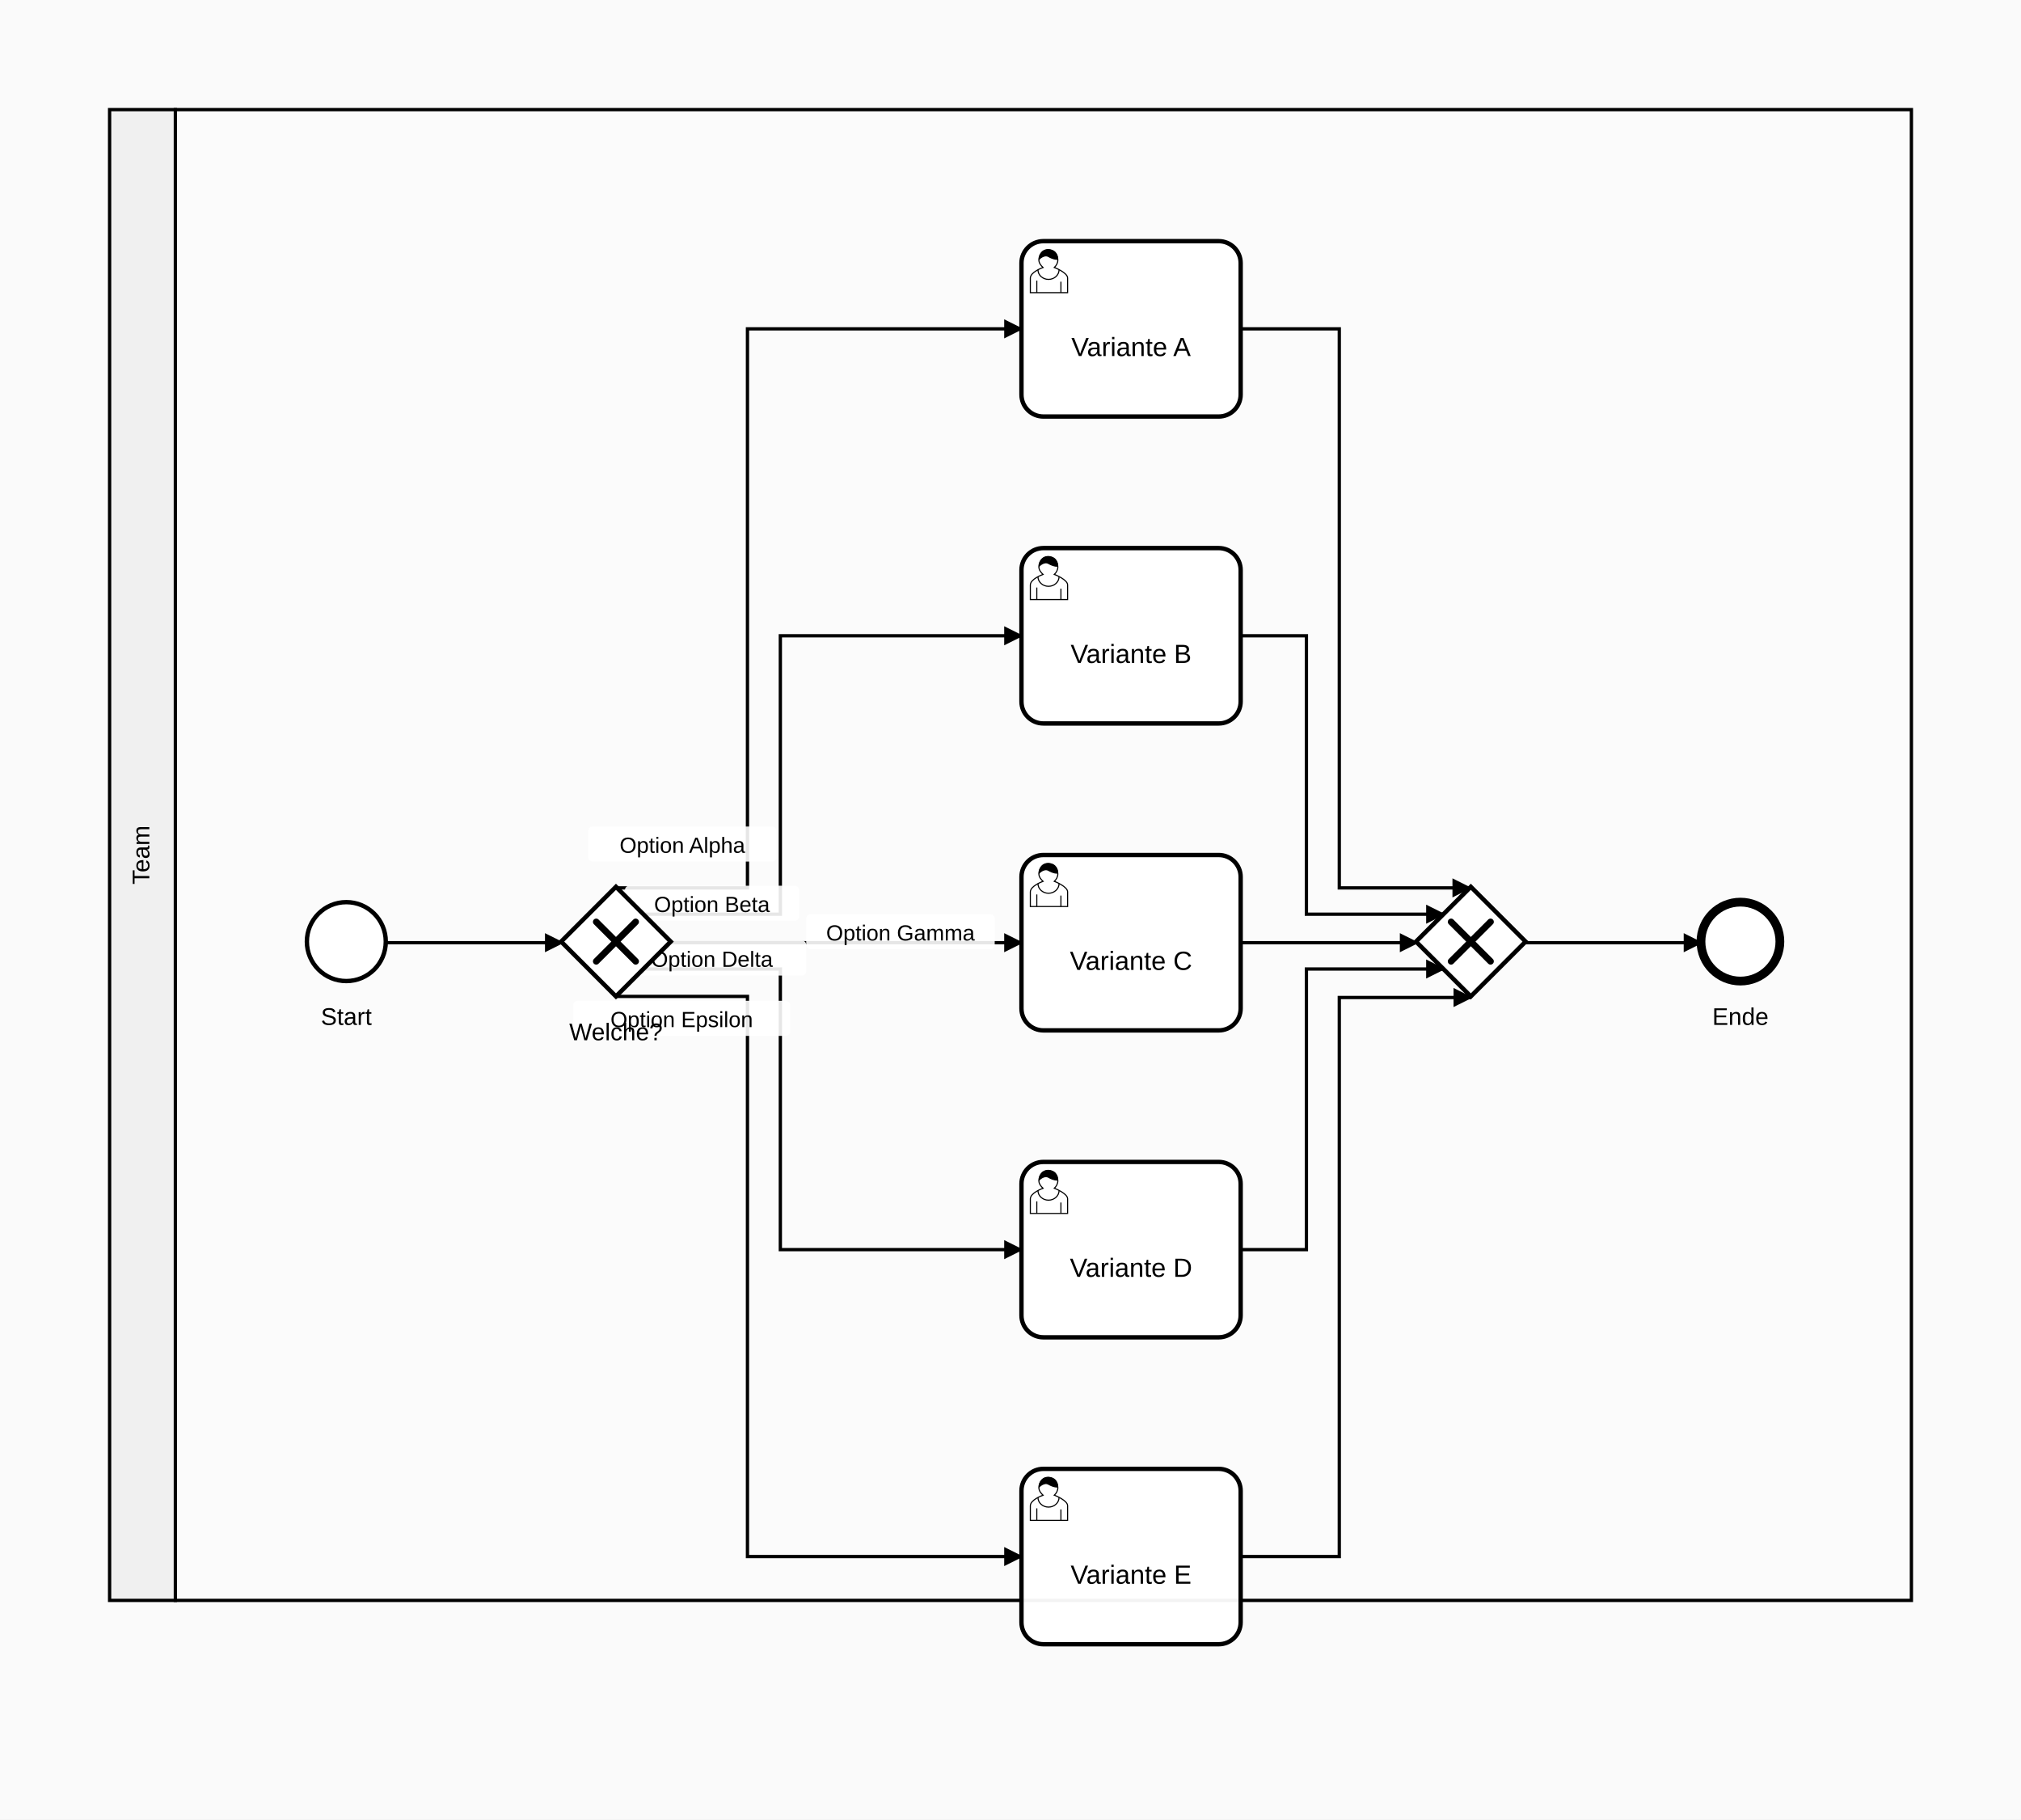
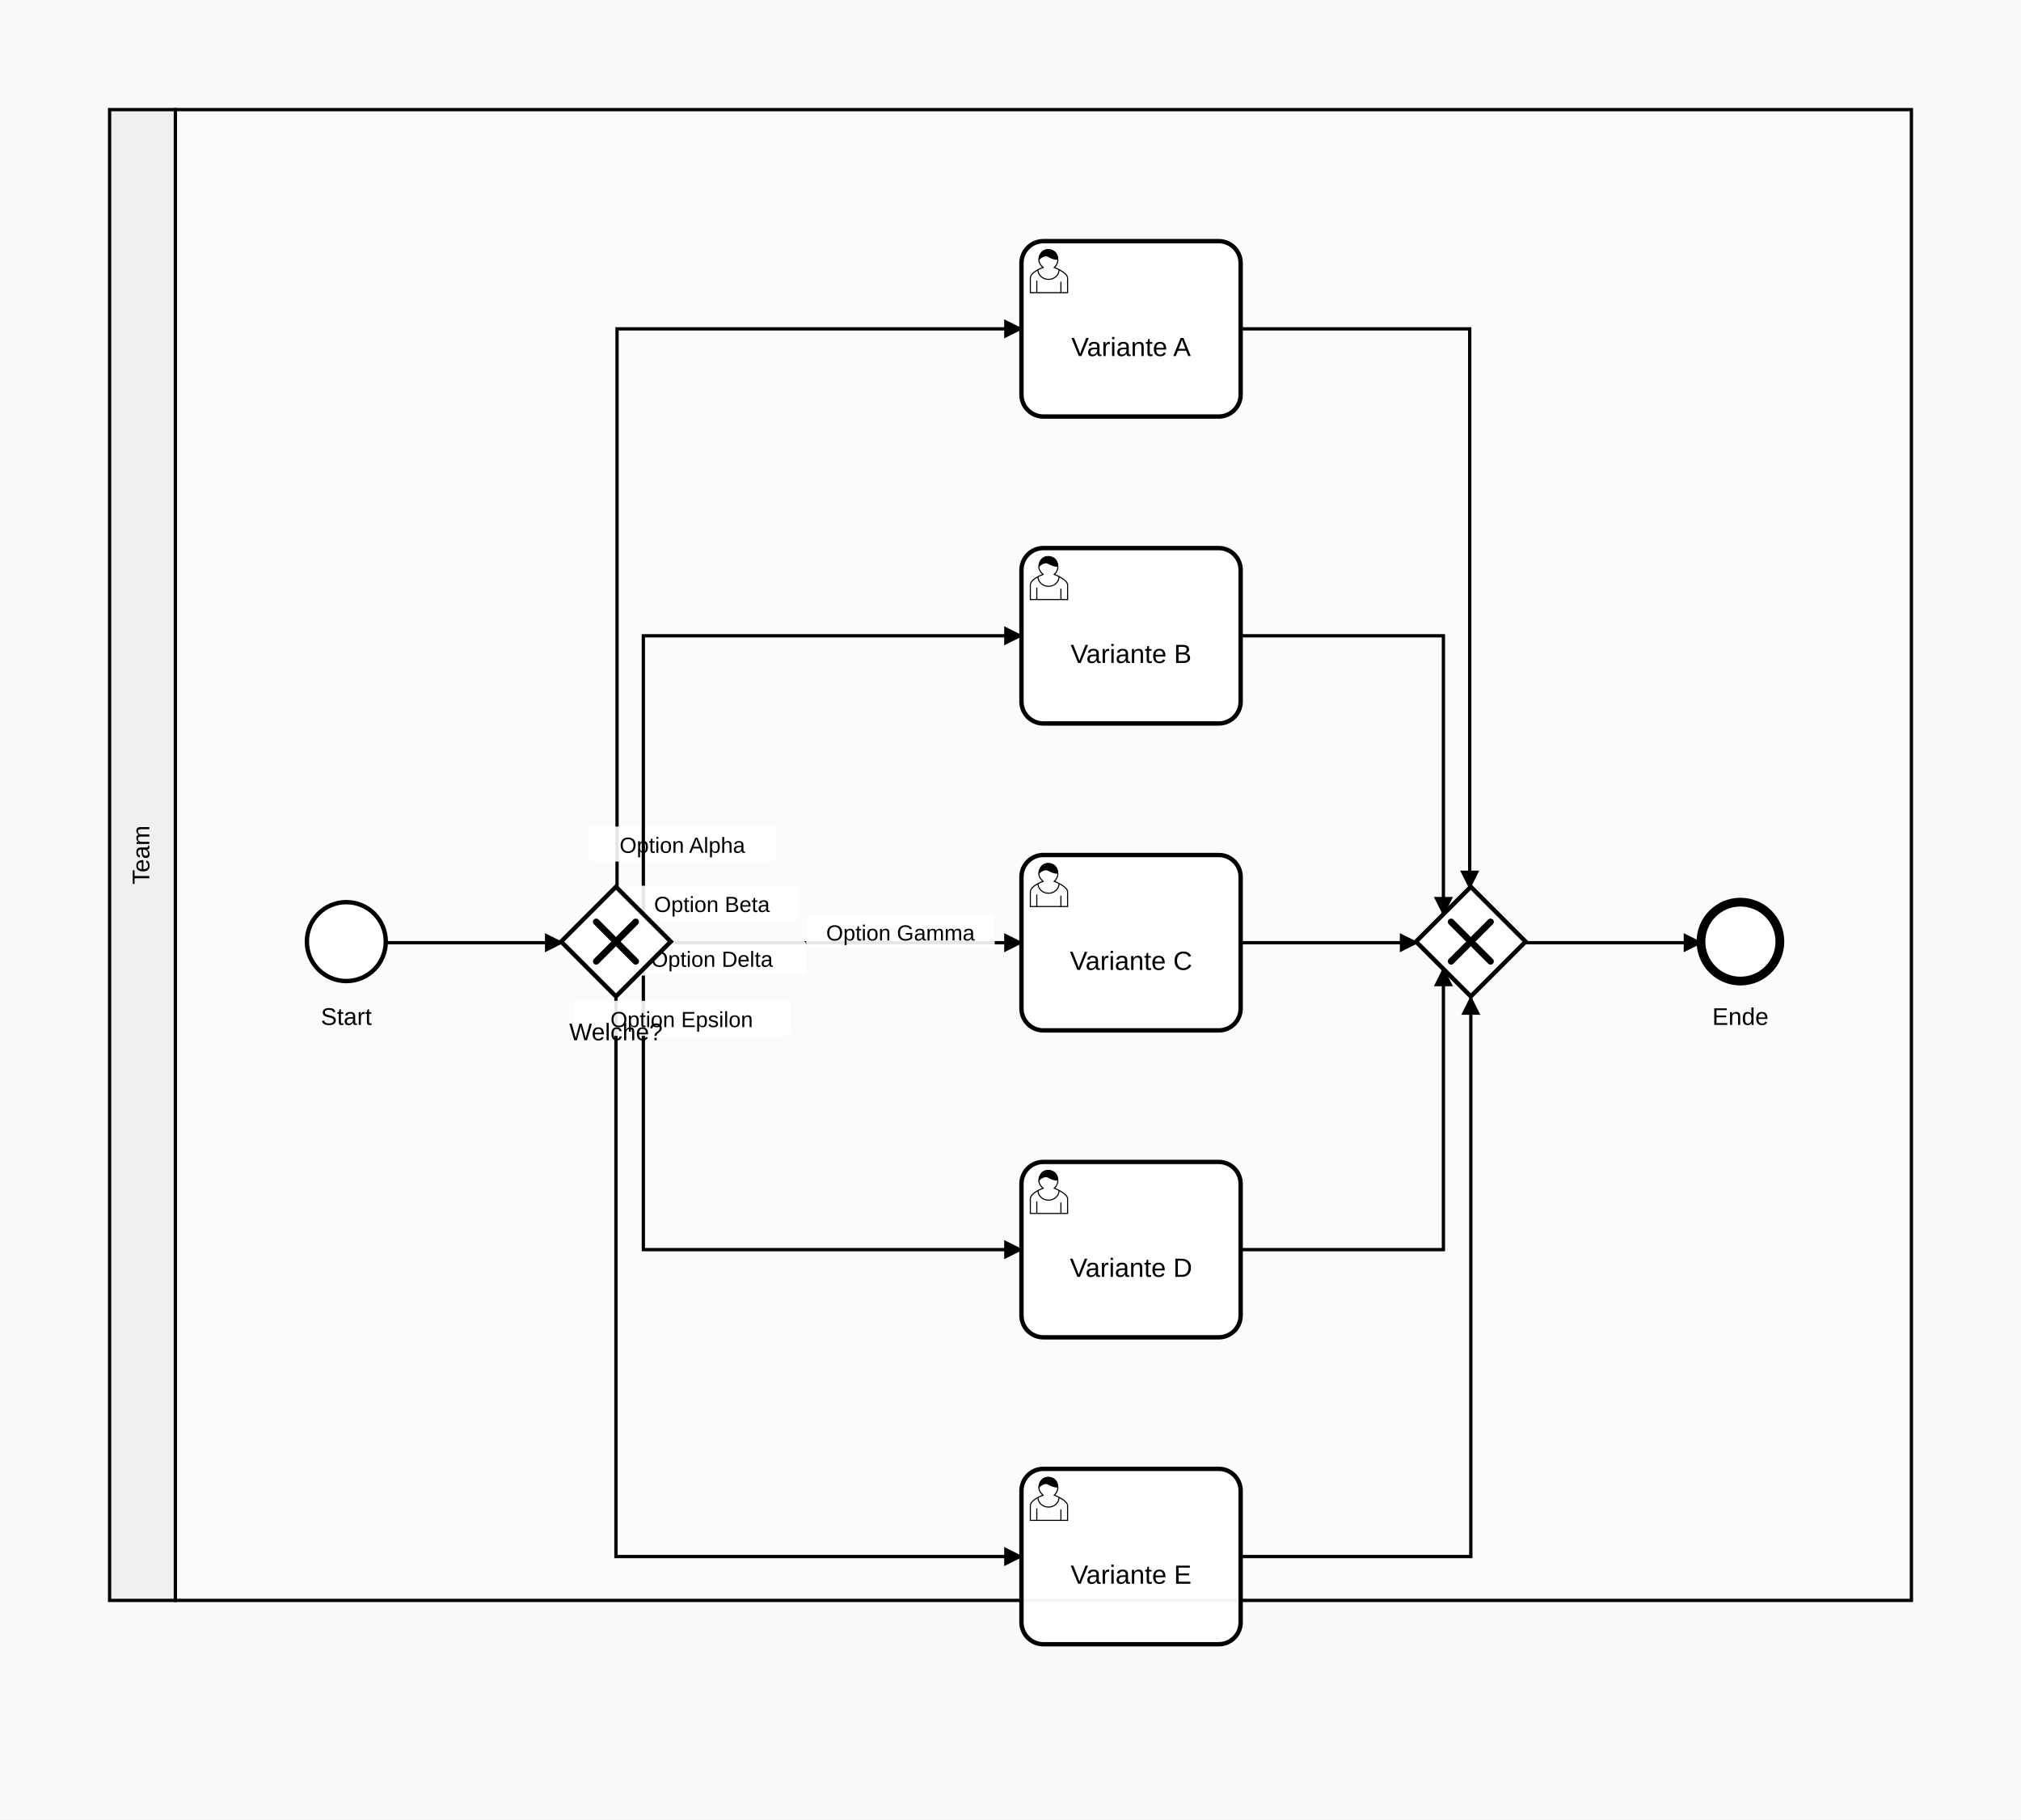
<svg xmlns="http://www.w3.org/2000/svg" width="922" height="830" viewBox="0 0 922 830" font-family="Arial, sans-serif">
  <defs>
    <marker id="seq-end" viewBox="0 0 20 20" refX="11" refY="10" markerWidth="10" markerHeight="10" orient="auto">
      <path d="M 1 5 L 11 10 L 1 15 Z" fill="#000000" stroke="#000000" stroke-width="1" />
    </marker>
    <marker id="seq-default-src" viewBox="0 0 20 20" refX="6" refY="10" markerWidth="10" markerHeight="10" orient="auto">
      <path d="M 6 3 L 10 17" stroke="#000000" stroke-width="1.5" />
    </marker>
    <marker id="seq-conditional-src" viewBox="0 0 20 20" refX="1" refY="10" markerWidth="12" markerHeight="12" orient="auto">
      <path d="M 1 10 L 8 6 L 15 10 L 8 14 Z" fill="#ffffff" stroke="#000000" stroke-width="1" />
    </marker>
    <marker id="msg-start" viewBox="0 0 20 20" refX="6" refY="6" markerWidth="20" markerHeight="20" orient="auto">
      <circle cx="6" cy="6" r="3.5" fill="#ffffff" stroke="#000000" stroke-width="1" />
    </marker>
    <marker id="msg-end" viewBox="0 0 20 20" refX="8.5" refY="5" markerWidth="20" markerHeight="20" orient="auto">
      <path d="m 1 5 l 0 -3 l 7 3 l -7 3 z" fill="#ffffff" stroke="#000000" stroke-width="1" stroke-linecap="butt" />
    </marker>
    <marker id="assoc-end" viewBox="0 0 20 20" refX="11" refY="10" markerWidth="10" markerHeight="10" orient="auto">
      <path d="M 1 5 L 11 10 L 1 15" fill="none" stroke="#000000" stroke-width="1.5" />
    </marker>
  </defs>
  <rect width="922" height="830" fill="#fafafa" />
  <rect x="80" y="50" width="792" height="680" fill="#ffffff" fill-opacity="0.25" stroke="#000000" stroke-width="1.5" />
  <rect x="50" y="50" width="30" height="680" fill="#f0f0f0" stroke="#000000" stroke-width="1.5" />
  <text x="65" y="390" text-anchor="middle" dominant-baseline="middle" font-size="11" fill="#000000" transform="rotate(-90,65,390)">Team</text>
  <path d="M 176 430 L 256.5 430" stroke="#000000" stroke-width="1.5" fill="none" marker-end="url(#seq-end)" />
-   <path d="M 281.5 405 L 341 405 L 341 150 L 466 150" stroke="#000000" stroke-width="1.5" fill="none" marker-end="url(#seq-end)" />
+   <path d="M 281.5 405 L 281.5 150 L 466 150" stroke="#000000" stroke-width="1.5" fill="none" marker-end="url(#seq-end)" />
  <rect x="268.3" y="377" width="86" height="16" rx="2" fill="white" fill-opacity="0.9" />
  <text x="311.3" y="389" text-anchor="middle" font-size="10" fill="#000000">Option Alpha</text>
-   <path d="M 293.5 417 L 356 417 L 356 290 L 466 290" stroke="#000000" stroke-width="1.5" fill="none" marker-end="url(#seq-end)" />
+   <path d="M 293.5 417 L 293.5 290 L 466 290" stroke="#000000" stroke-width="1.5" fill="none" marker-end="url(#seq-end)" />
  <rect x="285.1" y="404" width="79.5" height="16" rx="2" fill="white" fill-opacity="0.9" />
  <text x="324.8" y="416" text-anchor="middle" font-size="10" fill="#000000">Option Beta</text>
  <path d="M 305.5 430 L 466 430" stroke="#000000" stroke-width="1.5" fill="none" marker-end="url(#seq-end)" />
  <rect x="367.8" y="417" width="86" height="16" rx="2" fill="white" fill-opacity="0.9" />
  <text x="410.8" y="429" text-anchor="middle" font-size="10" fill="#000000">Option Gamma</text>
-   <path d="M 293.5 442 L 356 442 L 356 570 L 466 570" stroke="#000000" stroke-width="1.5" fill="none" marker-end="url(#seq-end)" />
+   <path d="M 293.5 442 L 293.5 570 L 466 570" stroke="#000000" stroke-width="1.5" fill="none" marker-end="url(#seq-end)" />
  <rect x="281.8" y="429" width="86" height="16" rx="2" fill="white" fill-opacity="0.9" />
  <text x="324.8" y="441" text-anchor="middle" font-size="10" fill="#000000">Option Delta</text>
-   <path d="M 281 454.5 L 341 454.5 L 341 710 L 466 710" stroke="#000000" stroke-width="1.5" fill="none" marker-end="url(#seq-end)" />
+   <path d="M 281 454.5 L 281 710 L 466 710" stroke="#000000" stroke-width="1.5" fill="none" marker-end="url(#seq-end)" />
  <rect x="261.5" y="456.5" width="99" height="16" rx="2" fill="white" fill-opacity="0.9" />
  <text x="311" y="468.5" text-anchor="middle" font-size="10" fill="#000000">Option Epsilon</text>
-   <path d="M 566 150 L 611 150 L 611 405 L 670.5 405" stroke="#000000" stroke-width="1.5" fill="none" marker-end="url(#seq-end)" />
-   <path d="M 566 290 L 596 290 L 596 417 L 658.5 417" stroke="#000000" stroke-width="1.5" fill="none" marker-end="url(#seq-end)" />
+   <path d="M 566 150 L 670.5 150 L 670.5 405" stroke="#000000" stroke-width="1.5" fill="none" marker-end="url(#seq-end)" />
+   <path d="M 566 290 L 658.5 290 L 658.5 417" stroke="#000000" stroke-width="1.5" fill="none" marker-end="url(#seq-end)" />
  <path d="M 566 430 L 646.5 430" stroke="#000000" stroke-width="1.5" fill="none" marker-end="url(#seq-end)" />
-   <path d="M 566 570 L 596 570 L 596 442 L 658.5 442" stroke="#000000" stroke-width="1.5" fill="none" marker-end="url(#seq-end)" />
-   <path d="M 566 710 L 611 710 L 611 455 L 671 455" stroke="#000000" stroke-width="1.5" fill="none" marker-end="url(#seq-end)" />
+   <path d="M 566 570 L 658.5 570 L 658.5 442" stroke="#000000" stroke-width="1.5" fill="none" marker-end="url(#seq-end)" />
+   <path d="M 566 710 L 671 710 L 671 455" stroke="#000000" stroke-width="1.5" fill="none" marker-end="url(#seq-end)" />
  <path d="M 695.5 430 L 776 430" stroke="#000000" stroke-width="1.5" fill="none" marker-end="url(#seq-end)" />
  <circle cx="158" cy="429.5" r="18" fill="#ffffff" fill-opacity="0.95" stroke="#000000" stroke-width="2" />
  <text x="158" y="467.5" text-anchor="middle" font-size="11" fill="#000000">Start</text>
  <polygon points="281,404.5 306,429.5 281,454.5 256,429.5" fill="#ffffff" fill-opacity="0.95" stroke="#000000" stroke-width="2" />
  <line x1="272" y1="420.5" x2="290" y2="438.5" stroke="#000000" stroke-width="3" stroke-linecap="round" />
  <line x1="290" y1="420.5" x2="272" y2="438.5" stroke="#000000" stroke-width="3" stroke-linecap="round" />
  <text x="281" y="474.5" text-anchor="middle" font-size="11" fill="#000000">Welche?</text>
  <rect x="466" y="110" width="100" height="80" rx="10" ry="10" fill="#ffffff" fill-opacity="0.95" stroke="#000000" stroke-width="2" />
  <g>
    <path d="m 481,122 c 0.909,-0.845 1.594,-2.049 1.594,-3.385 0,-2.554 -1.805,-4.622 -4.357,-4.622 -2.552,0 -4.288,2.068 -4.288,4.622 0,1.348 0.974,2.562 1.896,3.405 -0.529,0.187 -5.669,2.097 -5.794,4.756 v 6.718 h 17 v -6.718 c 0,-2.298 -5.528,-4.595 -6.051,-4.776 z m -8,6 l 0,5.5 m 11,0 l 0,-5" fill="#ffffff" stroke="#000000" stroke-width="0.5" />
    <path d="m 483.162,123.009 c 0,2.447 -2.158,4.431 -4.821,4.431 -2.665,0 -4.822,-1.981 -4.822,-4.431" fill="none" stroke="#000000" stroke-width="0.5" />
    <path d="m 474.1,118.2 c 0,0 2.251,-2.358 4.274,-1.177 2.024,1.181 4.221,1.537 4.124,0.965 -0.098,-0.57 -0.117,-3.791 -4.191,-4.136 -3.575,0.001 -4.208,3.367 -4.207,4.348 z" fill="#000000" stroke="#000000" stroke-width="0.5" />
  </g>
  <text x="516" y="159" text-anchor="middle" dominant-baseline="middle" font-size="12" fill="#000000">Variante A</text>
  <rect x="466" y="250" width="100" height="80" rx="10" ry="10" fill="#ffffff" fill-opacity="0.95" stroke="#000000" stroke-width="2" />
  <g>
    <path d="m 481,262 c 0.909,-0.845 1.594,-2.049 1.594,-3.385 0,-2.554 -1.805,-4.622 -4.357,-4.622 -2.552,0 -4.288,2.068 -4.288,4.622 0,1.348 0.974,2.562 1.896,3.405 -0.529,0.187 -5.669,2.097 -5.794,4.756 v 6.718 h 17 v -6.718 c 0,-2.298 -5.528,-4.595 -6.051,-4.776 z m -8,6 l 0,5.5 m 11,0 l 0,-5" fill="#ffffff" stroke="#000000" stroke-width="0.5" />
    <path d="m 483.162,263.009 c 0,2.447 -2.158,4.431 -4.821,4.431 -2.665,0 -4.822,-1.981 -4.822,-4.431" fill="none" stroke="#000000" stroke-width="0.5" />
    <path d="m 474.1,258.2 c 0,0 2.251,-2.358 4.274,-1.177 2.024,1.181 4.221,1.537 4.124,0.965 -0.098,-0.57 -0.117,-3.791 -4.191,-4.136 -3.575,0.001 -4.208,3.367 -4.207,4.348 z" fill="#000000" stroke="#000000" stroke-width="0.5" />
  </g>
  <text x="516" y="299" text-anchor="middle" dominant-baseline="middle" font-size="12" fill="#000000">Variante B</text>
  <rect x="466" y="390" width="100" height="80" rx="10" ry="10" fill="#ffffff" fill-opacity="0.95" stroke="#000000" stroke-width="2" />
  <g>
    <path d="m 481,402 c 0.909,-0.845 1.594,-2.049 1.594,-3.385 0,-2.554 -1.805,-4.622 -4.357,-4.622 -2.552,0 -4.288,2.068 -4.288,4.622 0,1.348 0.974,2.562 1.896,3.405 -0.529,0.187 -5.669,2.097 -5.794,4.756 v 6.718 h 17 v -6.718 c 0,-2.298 -5.528,-4.595 -6.051,-4.776 z m -8,6 l 0,5.5 m 11,0 l 0,-5" fill="#ffffff" stroke="#000000" stroke-width="0.5" />
    <path d="m 483.162,403.009 c 0,2.447 -2.158,4.431 -4.821,4.431 -2.665,0 -4.822,-1.981 -4.822,-4.431" fill="none" stroke="#000000" stroke-width="0.5" />
    <path d="m 474.1,398.2 c 0,0 2.251,-2.358 4.274,-1.177 2.024,1.181 4.221,1.537 4.124,0.965 -0.098,-0.57 -0.117,-3.791 -4.191,-4.136 -3.575,0.001 -4.208,3.367 -4.207,4.348 z" fill="#000000" stroke="#000000" stroke-width="0.5" />
  </g>
  <text x="516" y="439" text-anchor="middle" dominant-baseline="middle" font-size="12" fill="#000000">Variante C</text>
  <rect x="466" y="530" width="100" height="80" rx="10" ry="10" fill="#ffffff" fill-opacity="0.95" stroke="#000000" stroke-width="2" />
  <g>
    <path d="m 481,542 c 0.909,-0.845 1.594,-2.049 1.594,-3.385 0,-2.554 -1.805,-4.622 -4.357,-4.622 -2.552,0 -4.288,2.068 -4.288,4.622 0,1.348 0.974,2.562 1.896,3.405 -0.529,0.187 -5.669,2.097 -5.794,4.756 v 6.718 h 17 v -6.718 c 0,-2.298 -5.528,-4.595 -6.051,-4.776 z m -8,6 l 0,5.5 m 11,0 l 0,-5" fill="#ffffff" stroke="#000000" stroke-width="0.5" />
    <path d="m 483.162,543.009 c 0,2.447 -2.158,4.431 -4.821,4.431 -2.665,0 -4.822,-1.981 -4.822,-4.431" fill="none" stroke="#000000" stroke-width="0.5" />
    <path d="m 474.1,538.2 c 0,0 2.251,-2.358 4.274,-1.177 2.024,1.181 4.221,1.537 4.124,0.965 -0.098,-0.57 -0.117,-3.791 -4.191,-4.136 -3.575,0.001 -4.208,3.367 -4.207,4.348 z" fill="#000000" stroke="#000000" stroke-width="0.5" />
  </g>
  <text x="516" y="579" text-anchor="middle" dominant-baseline="middle" font-size="12" fill="#000000">Variante D</text>
  <rect x="466" y="670" width="100" height="80" rx="10" ry="10" fill="#ffffff" fill-opacity="0.95" stroke="#000000" stroke-width="2" />
  <g>
    <path d="m 481,682 c 0.909,-0.845 1.594,-2.049 1.594,-3.385 0,-2.554 -1.805,-4.622 -4.357,-4.622 -2.552,0 -4.288,2.068 -4.288,4.622 0,1.348 0.974,2.562 1.896,3.405 -0.529,0.187 -5.669,2.097 -5.794,4.756 v 6.718 h 17 v -6.718 c 0,-2.298 -5.528,-4.595 -6.051,-4.776 z m -8,6 l 0,5.5 m 11,0 l 0,-5" fill="#ffffff" stroke="#000000" stroke-width="0.5" />
    <path d="m 483.162,683.009 c 0,2.447 -2.158,4.431 -4.821,4.431 -2.665,0 -4.822,-1.981 -4.822,-4.431" fill="none" stroke="#000000" stroke-width="0.5" />
    <path d="m 474.1,678.2 c 0,0 2.251,-2.358 4.274,-1.177 2.024,1.181 4.221,1.537 4.124,0.965 -0.098,-0.57 -0.117,-3.791 -4.191,-4.136 -3.575,0.001 -4.208,3.367 -4.207,4.348 z" fill="#000000" stroke="#000000" stroke-width="0.5" />
  </g>
  <text x="516" y="719" text-anchor="middle" dominant-baseline="middle" font-size="12" fill="#000000">Variante E</text>
  <polygon points="671,404.5 696,429.5 671,454.5 646,429.5" fill="#ffffff" fill-opacity="0.95" stroke="#000000" stroke-width="2" />
  <line x1="662" y1="420.5" x2="680" y2="438.5" stroke="#000000" stroke-width="3" stroke-linecap="round" />
  <line x1="680" y1="420.5" x2="662" y2="438.5" stroke="#000000" stroke-width="3" stroke-linecap="round" />
  <circle cx="794" cy="429.5" r="18" fill="#ffffff" fill-opacity="0.95" stroke="#000000" stroke-width="4" />
  <text x="794" y="467.5" text-anchor="middle" font-size="11" fill="#000000">Ende</text>
</svg>
